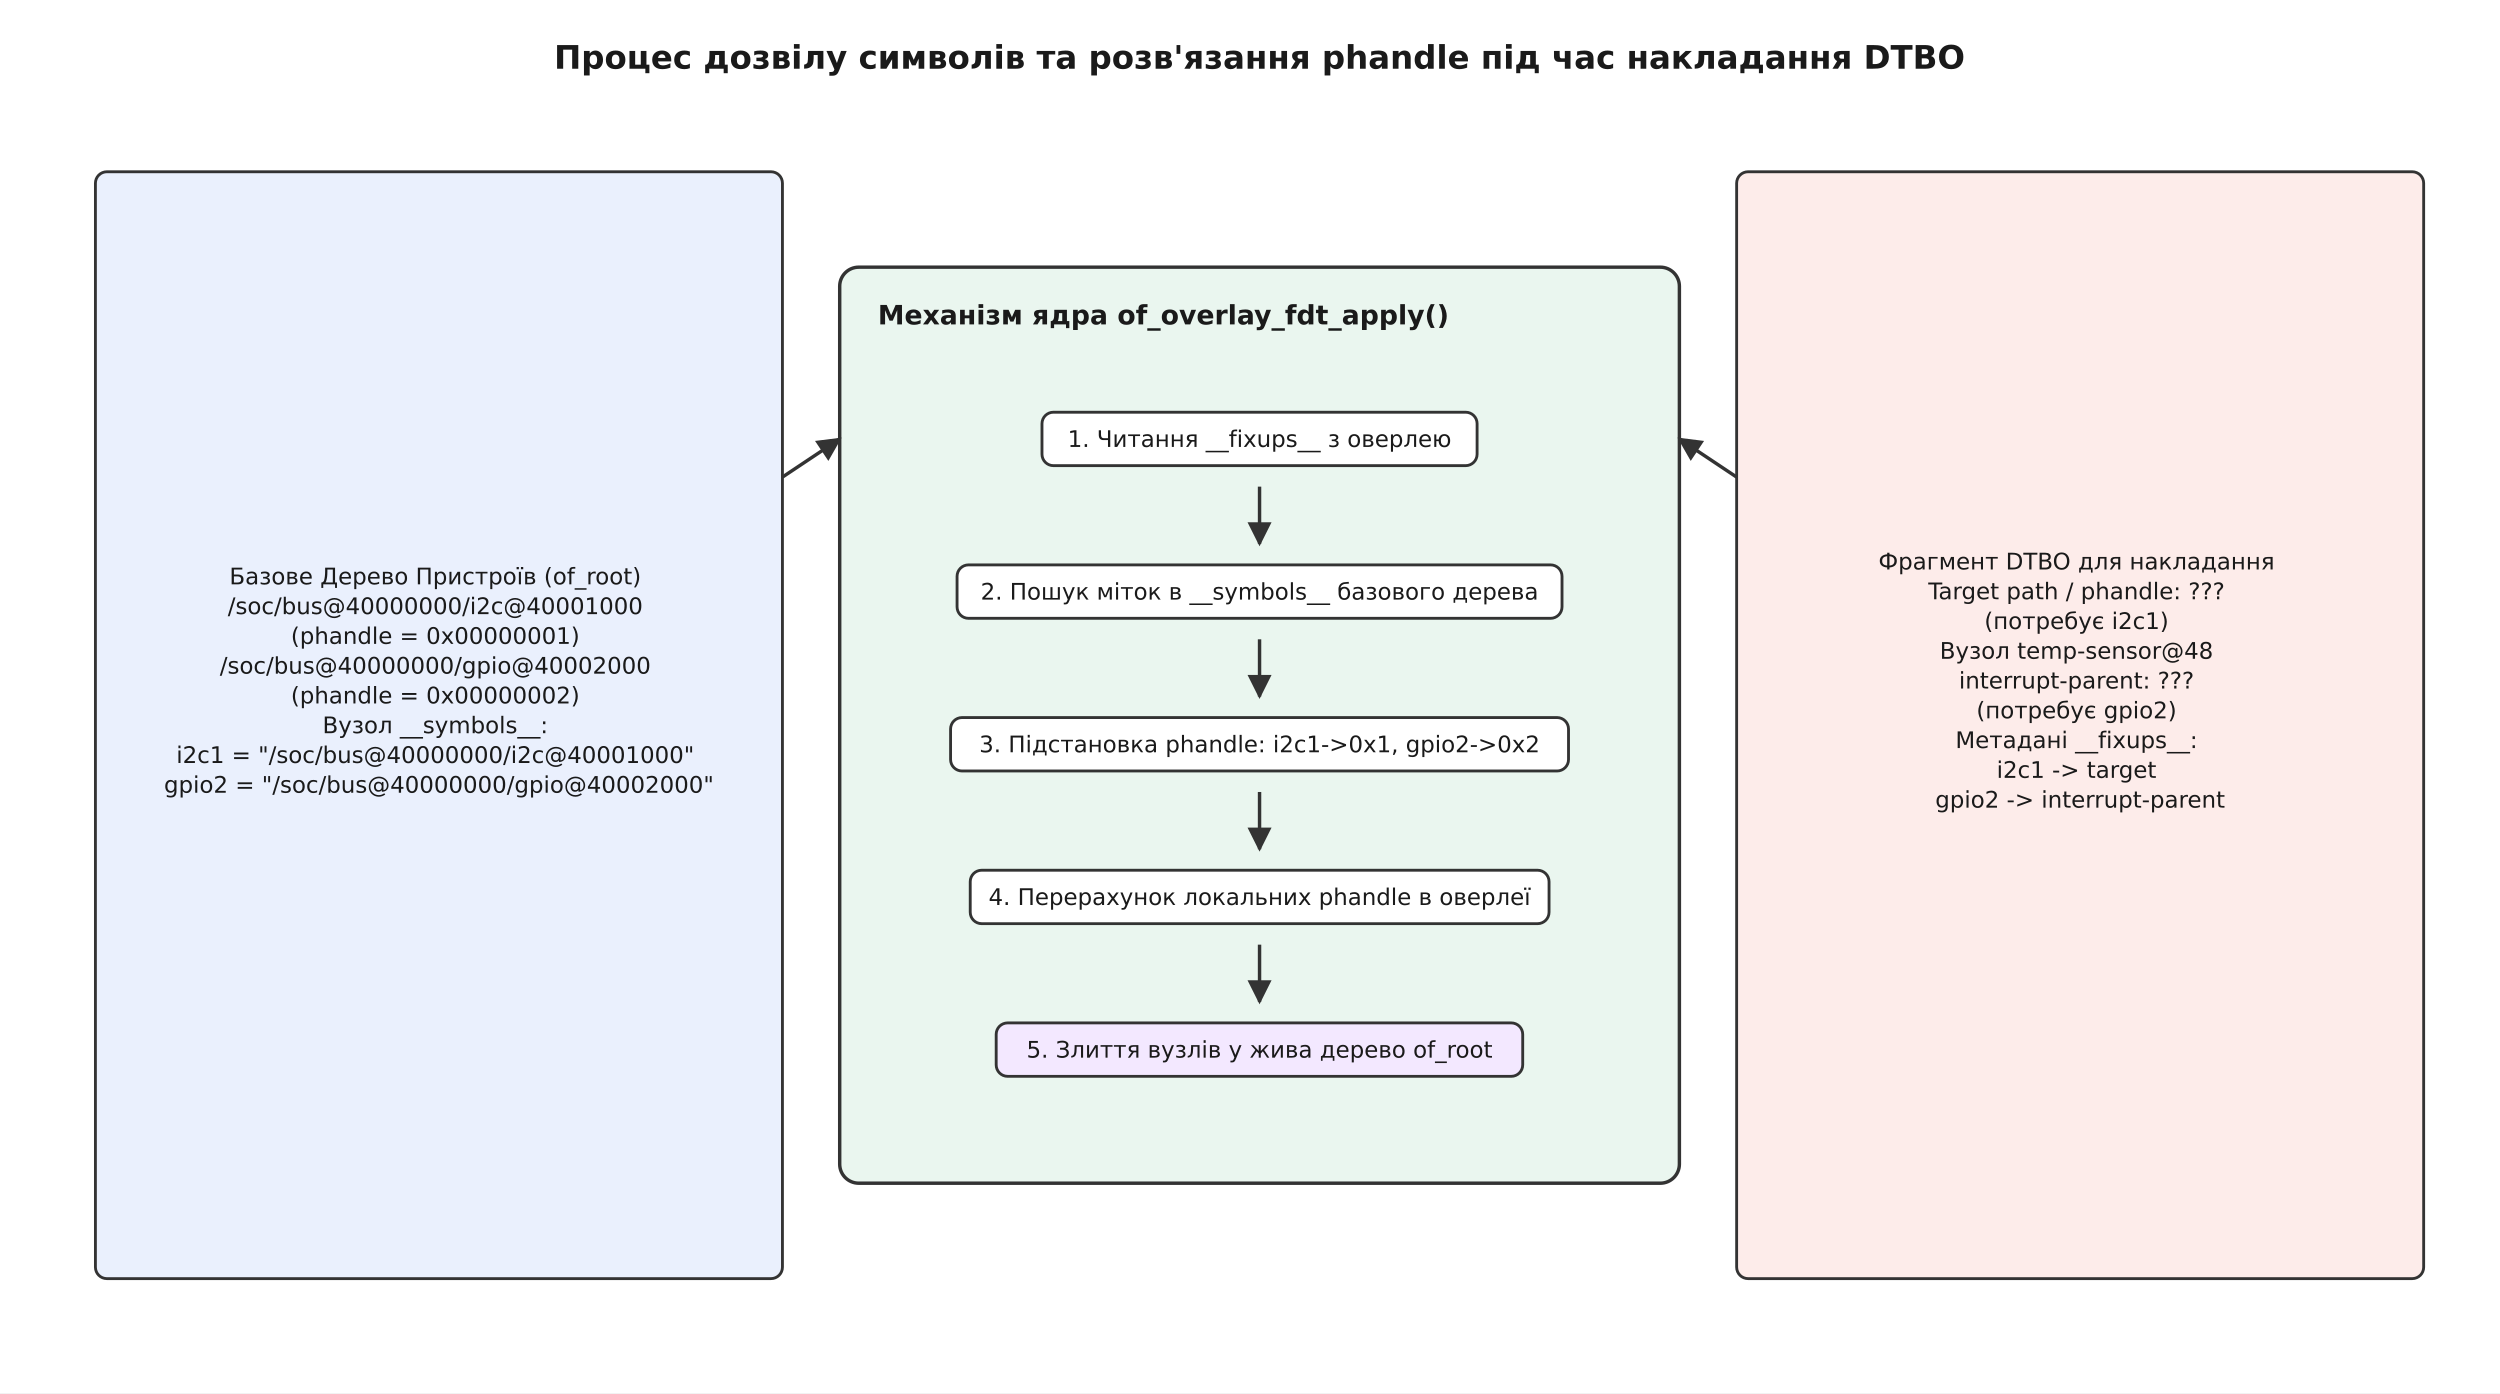
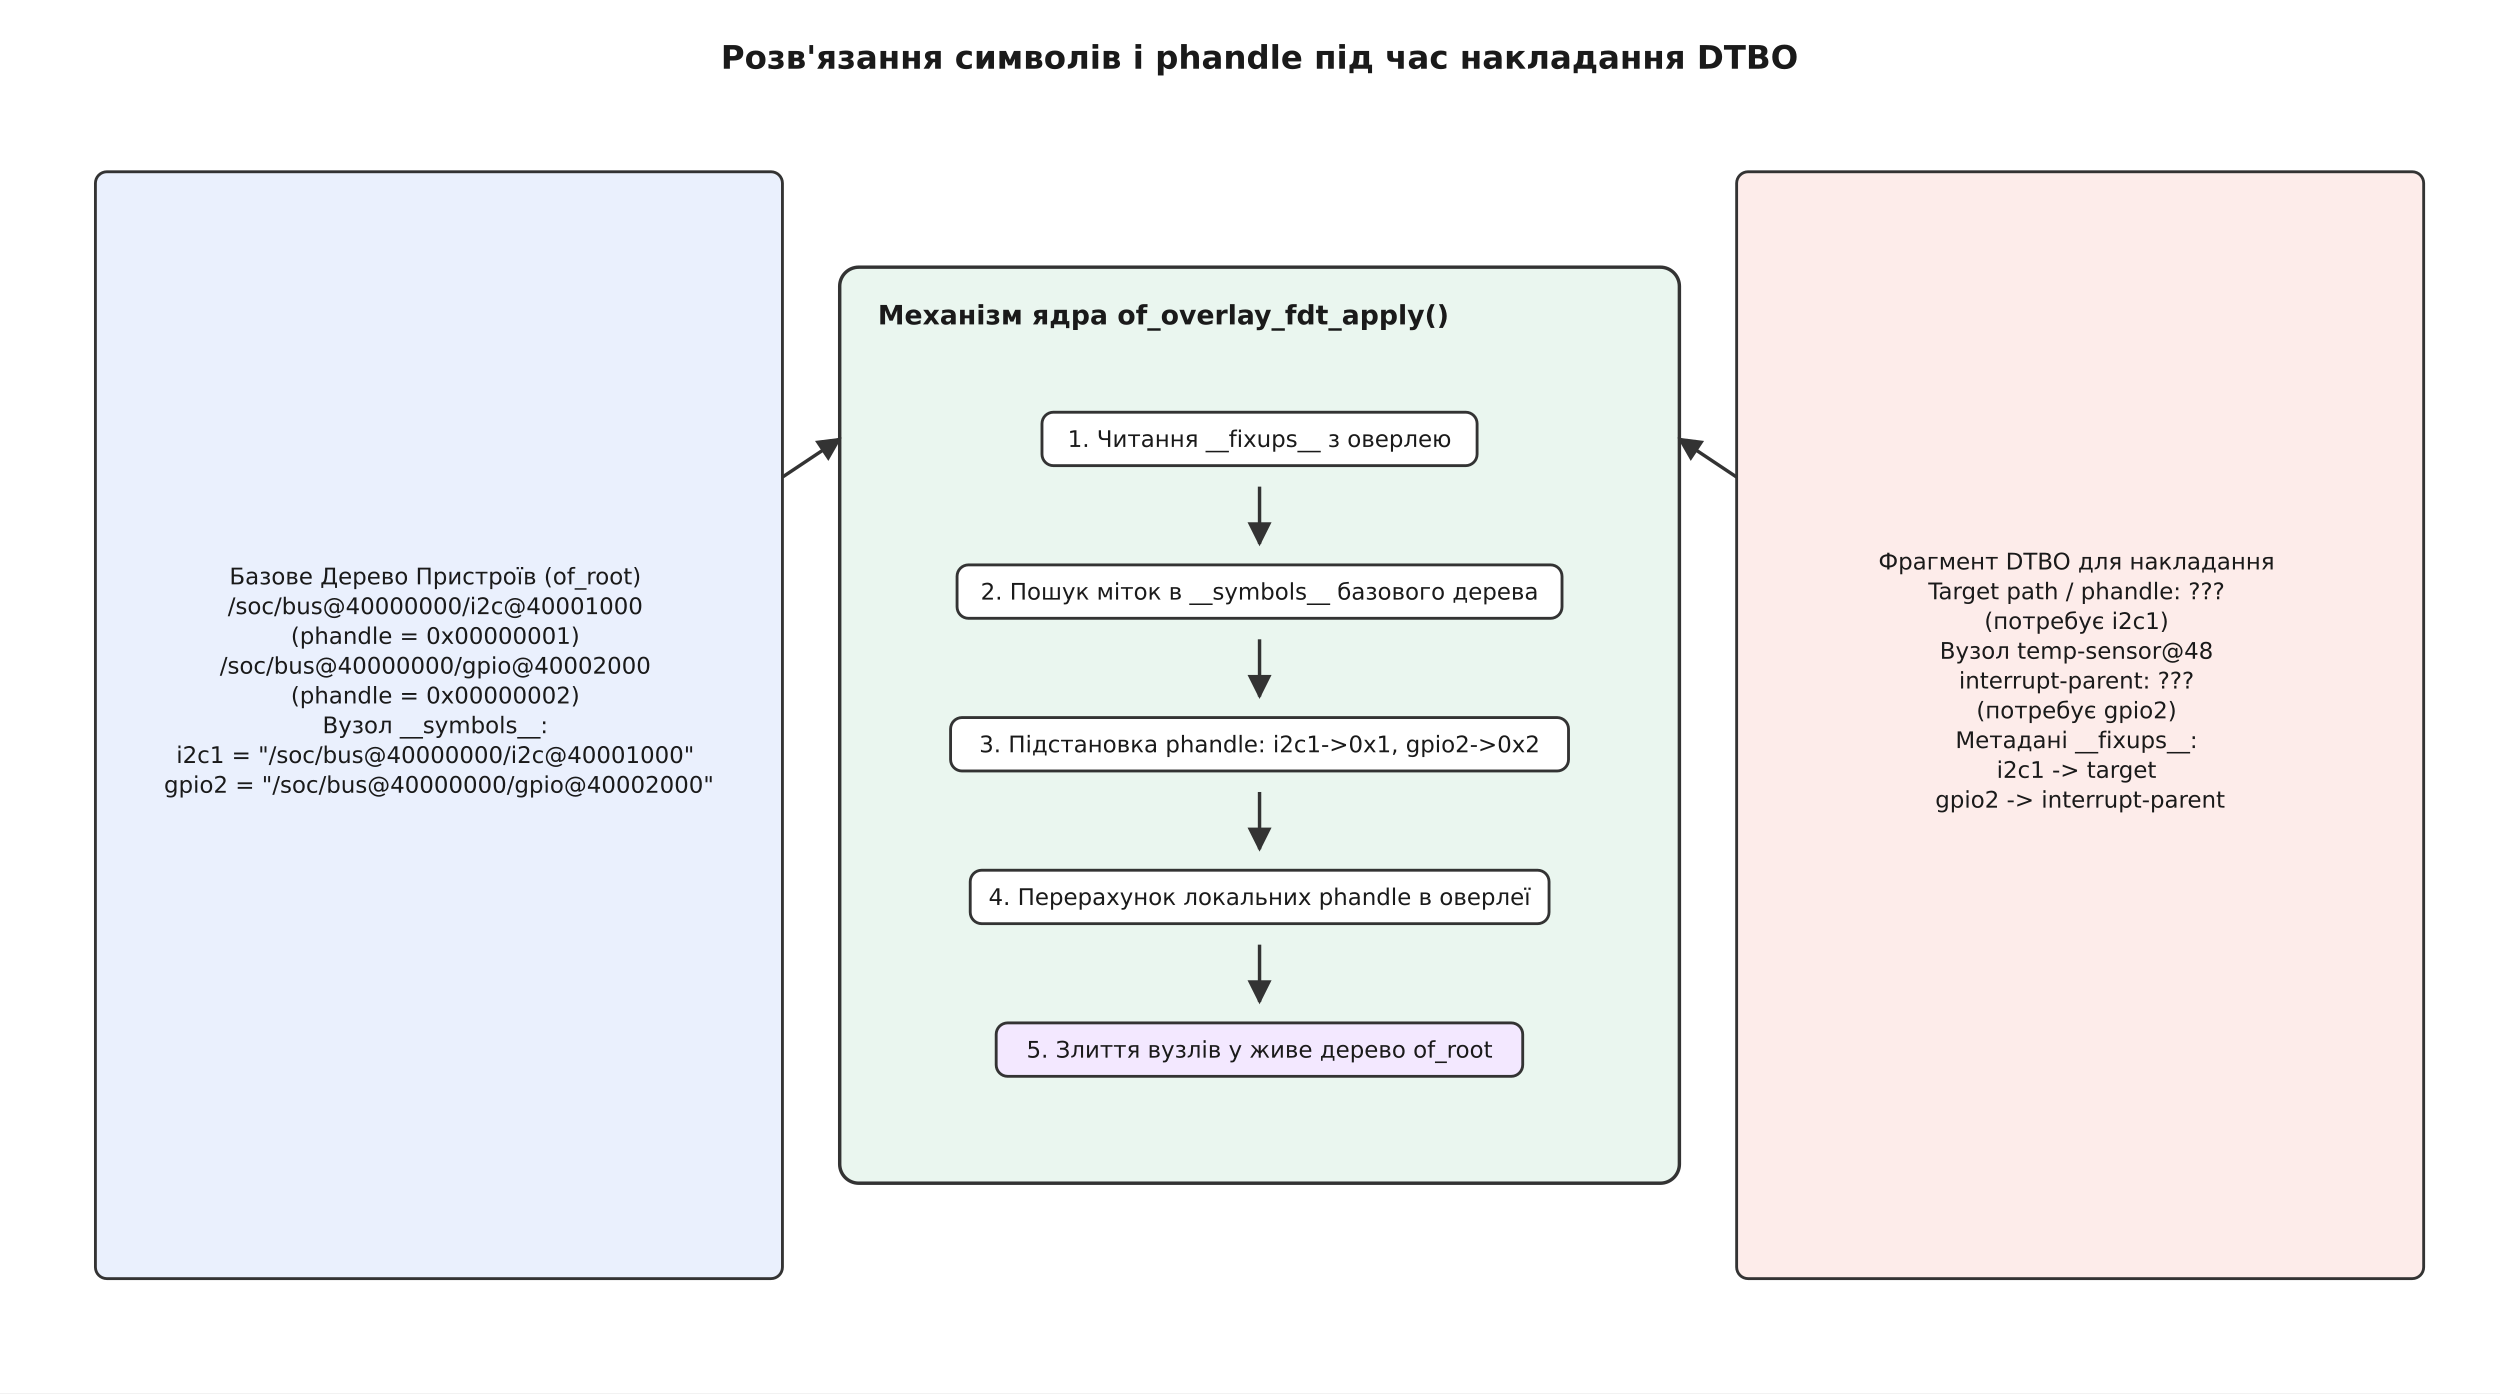
<svg xmlns="http://www.w3.org/2000/svg" viewBox="-10 -10 1310 730" font-family="'Segoe UI', 'DejaVu Sans', Arial, sans-serif">
  <rect x="-10" y="-10" width="1310" height="730" fill="#ffffff" />
  <defs>
    <marker id="arrow" viewBox="0 0 10 10" refX="9" refY="5" markerWidth="7" markerHeight="7" orient="auto-start-reverse">
      <path d="M0 0 L10 5 L0 10 z" fill="#333333" />
    </marker>
  </defs>
-   <text x="650.0" y="26.0" font-family="'Segoe UI', 'DejaVu Sans', Arial, sans-serif" font-size="17" fill="#1a1a1a" text-anchor="middle" font-weight="700">Процес дозвілу символів та розв'язання phandle під час накладання DTBO</text>
+   <text x="650.0" y="26.0" font-family="'Segoe UI', 'DejaVu Sans', Arial, sans-serif" font-size="17" fill="#1a1a1a" text-anchor="middle" font-weight="700">Розв'язання символів і phandle під час накладання DTBO</text>
  <rect x="40.0" y="80.0" width="360.0" height="580.0" rx="6" fill="#eaf0fd" stroke="#333333" stroke-width="1.5" />
  <text x="220.0" y="296.2" font-family="'Segoe UI', 'DejaVu Sans', Arial, sans-serif" font-size="12" fill="#1a1a1a" text-anchor="middle">
    <tspan x="220.0" dy="0.0">Базове Дерево Пристроїв (of_root)</tspan>
    <tspan x="220.0" dy="15.6" />
    <tspan x="220.0" dy="15.6">/soc/bus@40000000/i2c@40001000</tspan>
    <tspan x="220.0" dy="15.6">  (phandle = 0x00000001)</tspan>
    <tspan x="220.0" dy="15.6" />
    <tspan x="220.0" dy="15.6">/soc/bus@40000000/gpio@40002000</tspan>
    <tspan x="220.0" dy="15.6">  (phandle = 0x00000002)</tspan>
    <tspan x="220.0" dy="15.6" />
    <tspan x="220.0" dy="15.6">Вузол __symbols__:</tspan>
    <tspan x="220.0" dy="15.6">  i2c1 = "/soc/bus@40000000/i2c@40001000"</tspan>
    <tspan x="220.0" dy="15.6">  gpio2 = "/soc/bus@40000000/gpio@40002000"</tspan>
  </text>
  <rect x="900.0" y="80.0" width="360.0" height="580.0" rx="6" fill="#fdecea" stroke="#333333" stroke-width="1.5" />
  <text x="1080.0" y="288.4" font-family="'Segoe UI', 'DejaVu Sans', Arial, sans-serif" font-size="12" fill="#1a1a1a" text-anchor="middle">
    <tspan x="1080.0" dy="0.0">Фрагмент DTBO для накладання</tspan>
    <tspan x="1080.0" dy="15.6" />
    <tspan x="1080.0" dy="15.6">Target path / phandle: ???</tspan>
    <tspan x="1080.0" dy="15.6">  (потребує i2c1)</tspan>
    <tspan x="1080.0" dy="15.6" />
    <tspan x="1080.0" dy="15.6">Вузол temp-sensor@48</tspan>
    <tspan x="1080.0" dy="15.6">  interrupt-parent: ???</tspan>
    <tspan x="1080.0" dy="15.6">  (потребує gpio2)</tspan>
    <tspan x="1080.0" dy="15.6" />
    <tspan x="1080.0" dy="15.6">Метадані __fixups__:</tspan>
    <tspan x="1080.0" dy="15.6">  i2c1 -&gt; target</tspan>
    <tspan x="1080.0" dy="15.6">  gpio2 -&gt; interrupt-parent</tspan>
  </text>
  <rect x="430.0" y="130.0" width="440.0" height="480.0" rx="10" fill="#eaf6ef" stroke="#333333" stroke-width="1.8" />
  <text x="450.0" y="160.0" font-family="'Segoe UI', 'DejaVu Sans', Arial, sans-serif" font-size="14" fill="#1a1a1a" text-anchor="start" font-weight="700">Механізм ядра of_overlay_fdt_apply()</text>
  <rect x="536.0" y="206.0" width="228.0" height="28.0" rx="6" fill="#ffffff" stroke="#333333" stroke-width="1.5" />
  <text x="650.0" y="224.2" font-family="'Segoe UI', 'DejaVu Sans', Arial, sans-serif" font-size="12" fill="#1a1a1a" text-anchor="middle">
    <tspan x="650.0" dy="0.0">1. Читання __fixups__ з оверлею</tspan>
  </text>
  <rect x="491.5" y="286.0" width="317.0" height="28.0" rx="6" fill="#ffffff" stroke="#333333" stroke-width="1.5" />
  <text x="650.0" y="304.2" font-family="'Segoe UI', 'DejaVu Sans', Arial, sans-serif" font-size="12" fill="#1a1a1a" text-anchor="middle">
    <tspan x="650.0" dy="0.0">2. Пошук міток в __symbols__ базового дерева</tspan>
  </text>
  <rect x="488.1" y="366.0" width="323.8" height="28.0" rx="6" fill="#ffffff" stroke="#333333" stroke-width="1.5" />
  <text x="650.0" y="384.2" font-family="'Segoe UI', 'DejaVu Sans', Arial, sans-serif" font-size="12" fill="#1a1a1a" text-anchor="middle">
    <tspan x="650.0" dy="0.0">3. Підстановка phandle: i2c1-&gt;0x1, gpio2-&gt;0x2</tspan>
  </text>
  <rect x="498.4" y="446.0" width="303.3" height="28.0" rx="6" fill="#ffffff" stroke="#333333" stroke-width="1.5" />
  <text x="650.0" y="464.2" font-family="'Segoe UI', 'DejaVu Sans', Arial, sans-serif" font-size="12" fill="#1a1a1a" text-anchor="middle">
    <tspan x="650.0" dy="0.0">4. Перерахунок локальних phandle в оверлеї</tspan>
  </text>
  <rect x="512.0" y="526.0" width="275.9" height="28.0" rx="6" fill="#f3e8ff" stroke="#333333" stroke-width="1.5" />
  <text x="650.0" y="544.2" font-family="'Segoe UI', 'DejaVu Sans', Arial, sans-serif" font-size="12" fill="#1a1a1a" text-anchor="middle">
-     <tspan x="650.0" dy="0.0">5. Злиття вузлів у жива дерево of_root</tspan>
+     <tspan x="650.0" dy="0.0">5. Злиття вузлів у живе дерево of_root</tspan>
  </text>
  <line x1="400.0" y1="240.0" x2="430.0" y2="220.0" stroke="#333333" stroke-width="1.8" marker-end="url(#arrow)" />
  <line x1="900.0" y1="240.0" x2="870.0" y2="220.0" stroke="#333333" stroke-width="1.8" marker-end="url(#arrow)" />
  <line x1="650.0" y1="245.0" x2="650.0" y2="275.0" stroke="#333333" stroke-width="1.8" marker-end="url(#arrow)" />
  <line x1="650.0" y1="325.0" x2="650.0" y2="355.0" stroke="#333333" stroke-width="1.8" marker-end="url(#arrow)" />
  <line x1="650.0" y1="405.0" x2="650.0" y2="435.0" stroke="#333333" stroke-width="1.8" marker-end="url(#arrow)" />
  <line x1="650.0" y1="485.0" x2="650.0" y2="515.0" stroke="#333333" stroke-width="1.8" marker-end="url(#arrow)" />
</svg>
